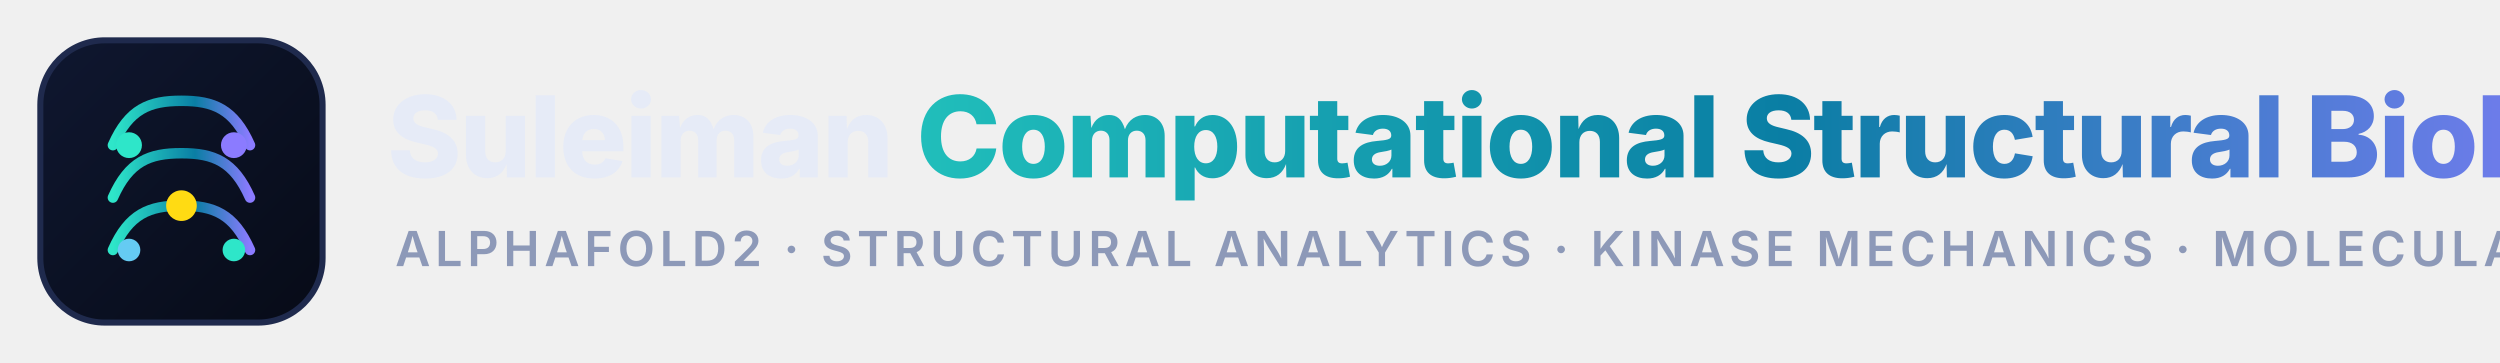
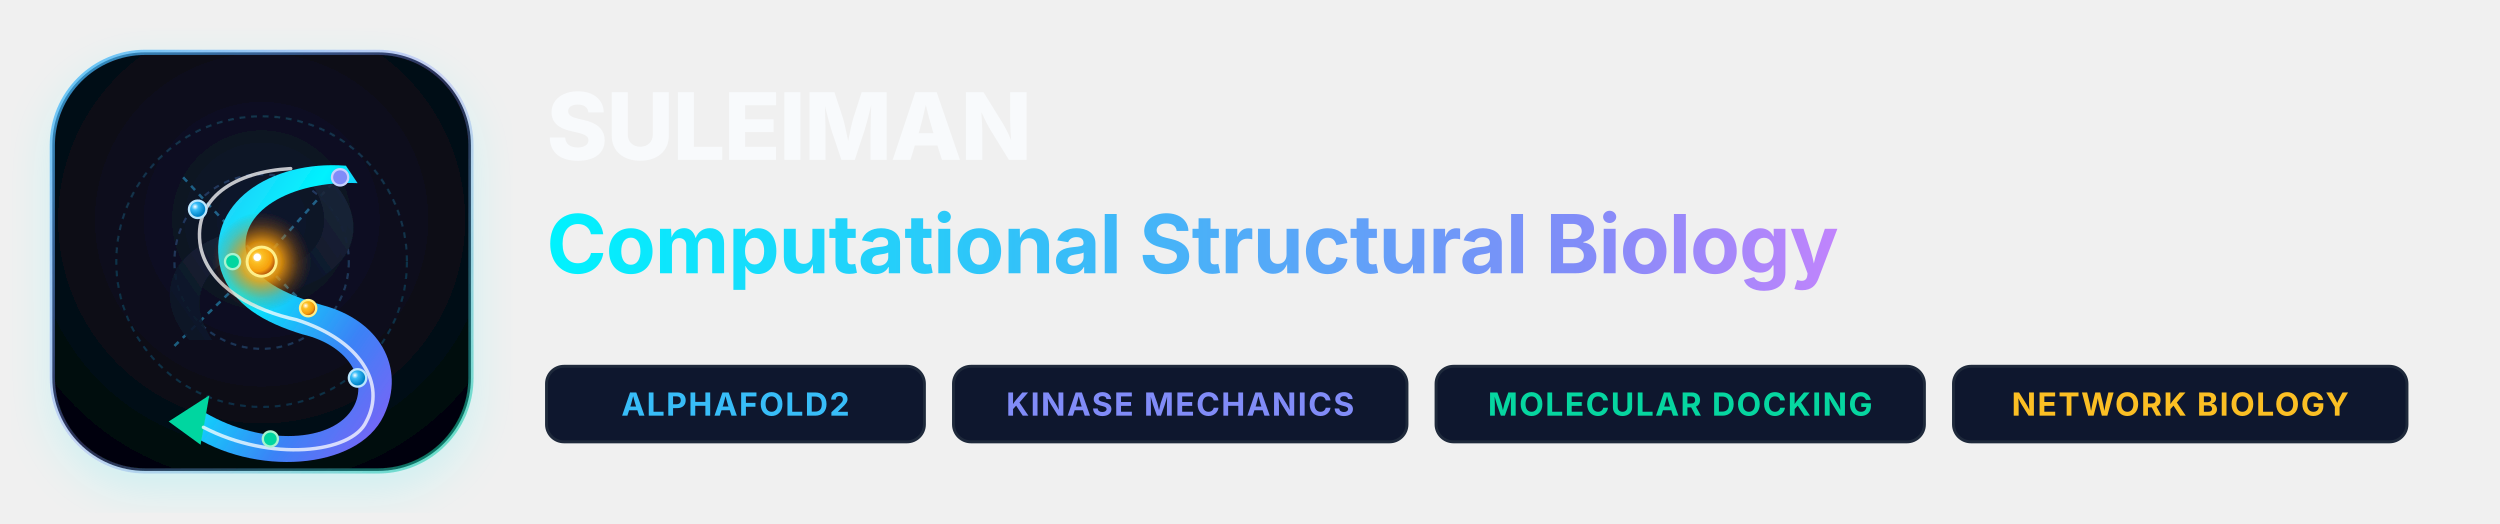
- <svg xmlns="http://www.w3.org/2000/svg" viewBox="0 0 620 90">
+ <svg xmlns="http://www.w3.org/2000/svg" viewBox="0 0 860 180" width="860" height="180">
  <defs>
-     <linearGradient id="textg" x1="0%" y1="0%" x2="100%" y2="0%">
-       <stop offset="0%" stop-color="#2ee6c9" />
-       <stop offset="60%" stop-color="#0a7ea4" />
-       <stop offset="100%" stop-color="#8b7bff" />
+     <radialGradient id="hBadgeBg" cx="50%" cy="40%" r="65%">
+       <stop offset="0%" stop-color="#0e172e" />
+       <stop offset="60%" stop-color="#080d1a" />
+       <stop offset="100%" stop-color="#04060c" />
+     </radialGradient>
+     <linearGradient id="hBrandGrad" x1="0%" y1="0%" x2="100%" y2="0%">
+       <stop offset="0%" stop-color="#00f2fe" />
+       <stop offset="40%" stop-color="#38bdf8" />
+       <stop offset="80%" stop-color="#818cf8" />
+       <stop offset="100%" stop-color="#c084fc" />
    </linearGradient>
-     <linearGradient id="iconbg" x1="0%" y1="0%" x2="100%" y2="100%">
-       <stop offset="0%" stop-color="#0f1730" />
-       <stop offset="100%" stop-color="#070b17" />
+     <linearGradient id="hBadgeBorder" x1="0%" y1="0%" x2="100%" y2="100%">
+       <stop offset="0%" stop-color="#38bdf8" stop-opacity="0.8" />
+       <stop offset="50%" stop-color="#818cf8" stop-opacity="0.3" />
+       <stop offset="100%" stop-color="#06d6a0" stop-opacity="0.6" />
    </linearGradient>
+     <linearGradient id="hRibbonFront" x1="0%" y1="0%" x2="100%" y2="100%">
+       <stop offset="0%" stop-color="#38bdf8" />
+       <stop offset="35%" stop-color="#00f2fe" />
+       <stop offset="70%" stop-color="#3b82f6" />
+       <stop offset="100%" stop-color="#8b5cf6" />
+     </linearGradient>
+     <linearGradient id="hRibbonBack" x1="100%" y1="0%" x2="0%" y2="100%">
+       <stop offset="0%" stop-color="#1e293b" />
+       <stop offset="100%" stop-color="#091124" />
+     </linearGradient>
+     <radialGradient id="hCatGlow" cx="50%" cy="50%" r="50%">
+       <stop offset="0%" stop-color="#fef08a" stop-opacity="1" />
+       <stop offset="40%" stop-color="#f59e0b" stop-opacity="0.85" />
+       <stop offset="75%" stop-color="#d97706" stop-opacity="0.25" />
+       <stop offset="100%" stop-color="#b45309" stop-opacity="0" />
+     </radialGradient>
+     <radialGradient id="hNodeGold" cx="35%" cy="35%" r="65%">
+       <stop offset="0%" stop-color="#ffffff" />
+       <stop offset="30%" stop-color="#fbbf24" />
+       <stop offset="75%" stop-color="#f59e0b" />
+       <stop offset="100%" stop-color="#b45309" />
+     </radialGradient>
+     <radialGradient id="hNodeCyan" cx="35%" cy="35%" r="65%">
+       <stop offset="0%" stop-color="#ffffff" />
+       <stop offset="30%" stop-color="#38bdf8" />
+       <stop offset="85%" stop-color="#0284c7" />
+     </radialGradient>
+     <filter id="hBadgeGlow" x="-10%" y="-10%" width="120%" height="120%">
+       <feDropShadow dx="0" dy="6" stdDeviation="8" flood-color="#00f2fe" flood-opacity="0.15" />
+     </filter>
  </defs>
-   <g transform="translate(10, 10)">
-     <rect width="70" height="70" rx="16" fill="url(#iconbg)" stroke="#1f2a4d" stroke-width="1.5" />
-     <g stroke="url(#textg)" stroke-width="2.6" stroke-linecap="round" fill="none">
-       <path d="M18 52 C 22 43, 27 41, 35 41 C 43 41, 48 43, 52 52" />
-       <path d="M18 39 C 22 30, 27 28, 35 28 C 43 28, 48 30, 52 39" />
-       <path d="M18 26 C 22 17, 27 15, 35 15 C 43 15, 48 17, 52 26" />
-       <path d="M35 11 L 35 59" stroke-width="1.4" stroke-dasharray="2 3" opacity="0.6" />
+   <g transform="translate(18, 18)" filter="url(#hBadgeGlow)">
+     <rect width="144" height="144" rx="32" fill="url(#hBadgeBg)" stroke="url(#hBadgeBorder)" stroke-width="1.8" />
+     <circle cx="72" cy="72" r="50" fill="none" stroke="#38bdf8" stroke-width="0.75" stroke-dasharray="2 2" opacity="0.2" />
+     <circle cx="72" cy="72" r="30" fill="none" stroke="#60a5fa" stroke-width="0.75" stroke-dasharray="2 2" opacity="0.25" />
+     <g stroke="#38bdf8" stroke-width="0.9" stroke-dasharray="2 2" opacity="0.45">
+       <line x1="45" y1="43" x2="72" y2="72" />
+       <line x1="99" y1="42" x2="72" y2="72" />
+       <line x1="42" y1="101" x2="72" y2="72" />
+       <line x1="101" y1="101" x2="72" y2="72" />
    </g>
-     <circle cx="22" cy="26" r="3.2" fill="#2ee6c9" />
-     <circle cx="48" cy="26" r="3.2" fill="#8b7bff" />
-     <circle cx="35" cy="41" r="3.8" fill="#ffdb13" />
-     <circle cx="22" cy="52" r="2.8" fill="#65cbf3" />
-     <circle cx="48" cy="52" r="2.8" fill="#2ee6c9" />
+     <path d="M 97 45 C 110 60, 103 76, 82 82 L 78 75 C 93 70, 98 58, 89 45 Z" fill="url(#hRibbonBack)" opacity="0.9" />
+     <path d="M 47 99 C 34 84, 41 67, 62 62 L 66 69 C 51 74, 46 86, 55 99 Z" fill="url(#hRibbonBack)" opacity="0.9" />
+     <path d="M 101 39              C 75 37, 52 52, 58 75              C 62 87, 73 93, 86 97              C 103 101, 109 114, 103 123              C 95 135, 70 135, 51 123              L 47 131              C 69 146, 105 144, 114 125              C 122 108, 112 92, 93 87              C 79 83, 70 78, 67 70              C 63 55, 82 44, 105 45 Z" fill="url(#hRibbonFront)" />
+     <path d="M 54 118 L 40 127 L 51 135 Z" fill="#06d6a0" />
+     <path d="M 82 40 C 63 41, 48 50, 51 67 C 54 81, 70 89, 84 92 C 106 99, 115 114, 108 127 C 103 138, 75 141, 52 129" fill="none" stroke="#ffffff" stroke-width="1.2" stroke-linecap="round" opacity="0.75" />
+     <circle cx="72" cy="72" r="17" fill="url(#hCatGlow)" />
+     <circle cx="72" cy="72" r="5" fill="url(#hNodeGold)" stroke="#fef08a" stroke-width="1" />
+     <circle cx="70.5" cy="70.5" r="1.3" fill="#ffffff" />
+     <circle cx="50" cy="54" r="3" fill="url(#hNodeCyan)" stroke="#bae6fd" stroke-width="0.8" />
+     <circle cx="99" cy="43" r="2.8" fill="#818cf8" stroke="#c7d2fe" stroke-width="0.8" />
+     <circle cx="62" cy="72" r="2.6" fill="#06d6a0" stroke="#a7f3d0" stroke-width="0.8" />
+     <circle cx="88" cy="88" r="2.8" fill="url(#hNodeGold)" stroke="#fef08a" stroke-width="0.8" />
+     <circle cx="105" cy="112" r="3" fill="url(#hNodeCyan)" stroke="#bae6fd" stroke-width="0.8" />
+     <circle cx="75" cy="133" r="2.6" fill="#06d6a0" stroke="#a7f3d0" stroke-width="0.8" />
  </g>
-   <text x="96" y="44" font-family="'Inter', system-ui, -apple-system, sans-serif" font-size="28" font-weight="800" fill="#e6ebf7" letter-spacing="-0.5">
-     Suleiman <tspan fill="url(#textg)">Computational Structural Biology</tspan>
-   </text>
-   <text x="98" y="66" font-family="'Inter', system-ui, -apple-system, sans-serif" font-size="12" font-weight="600" fill="#8d99b8" letter-spacing="1.2">
-     ALPHAFOLD2 · STRUCTURAL ANALYTICS · KINASE MECHANICS · MOLECULAR DOCKING
-   </text>
+   <g transform="translate(188, 0)">
+     <text x="0" y="55" font-family="'Inter', -apple-system, BlinkMacSystemFont, 'Segoe UI', Roboto, sans-serif" font-size="32" font-weight="800" fill="#f8fafc" letter-spacing="-0.5">
+       SULEIMAN
+     </text>
+     <text x="0" y="94" font-family="'Inter', -apple-system, BlinkMacSystemFont, 'Segoe UI', Roboto, sans-serif" font-size="28" font-weight="700" fill="url(#hBrandGrad)" letter-spacing="-0.3">
+       Computational Structural Biology
+     </text>
+     <g transform="translate(0, 126)">
+       <rect x="0" y="0" width="130" height="26" rx="6" fill="#0e172e" stroke="#1e293b" stroke-width="1" />
+       <text x="65" y="17" font-family="'Inter', sans-serif" font-size="11" font-weight="700" fill="#38bdf8" text-anchor="middle" letter-spacing="0.5">
+         ALPHAFOLD2
+       </text>
+       <rect x="140" y="0" width="156" height="26" rx="6" fill="#0e172e" stroke="#1e293b" stroke-width="1" />
+       <text x="218" y="17" font-family="'Inter', sans-serif" font-size="11" font-weight="700" fill="#818cf8" text-anchor="middle" letter-spacing="0.5">
+         KINASE MECHANICS
+       </text>
+       <rect x="306" y="0" width="168" height="26" rx="6" fill="#0e172e" stroke="#1e293b" stroke-width="1" />
+       <text x="390" y="17" font-family="'Inter', sans-serif" font-size="11" font-weight="700" fill="#06d6a0" text-anchor="middle" letter-spacing="0.5">
+         MOLECULAR DOCKING
+       </text>
+       <rect x="484" y="0" width="156" height="26" rx="6" fill="#0e172e" stroke="#1e293b" stroke-width="1" />
+       <text x="562" y="17" font-family="'Inter', sans-serif" font-size="11" font-weight="700" fill="#fbbf24" text-anchor="middle" letter-spacing="0.5">
+         NETWORK BIOLOGY
+       </text>
+     </g>
+   </g>
</svg>
